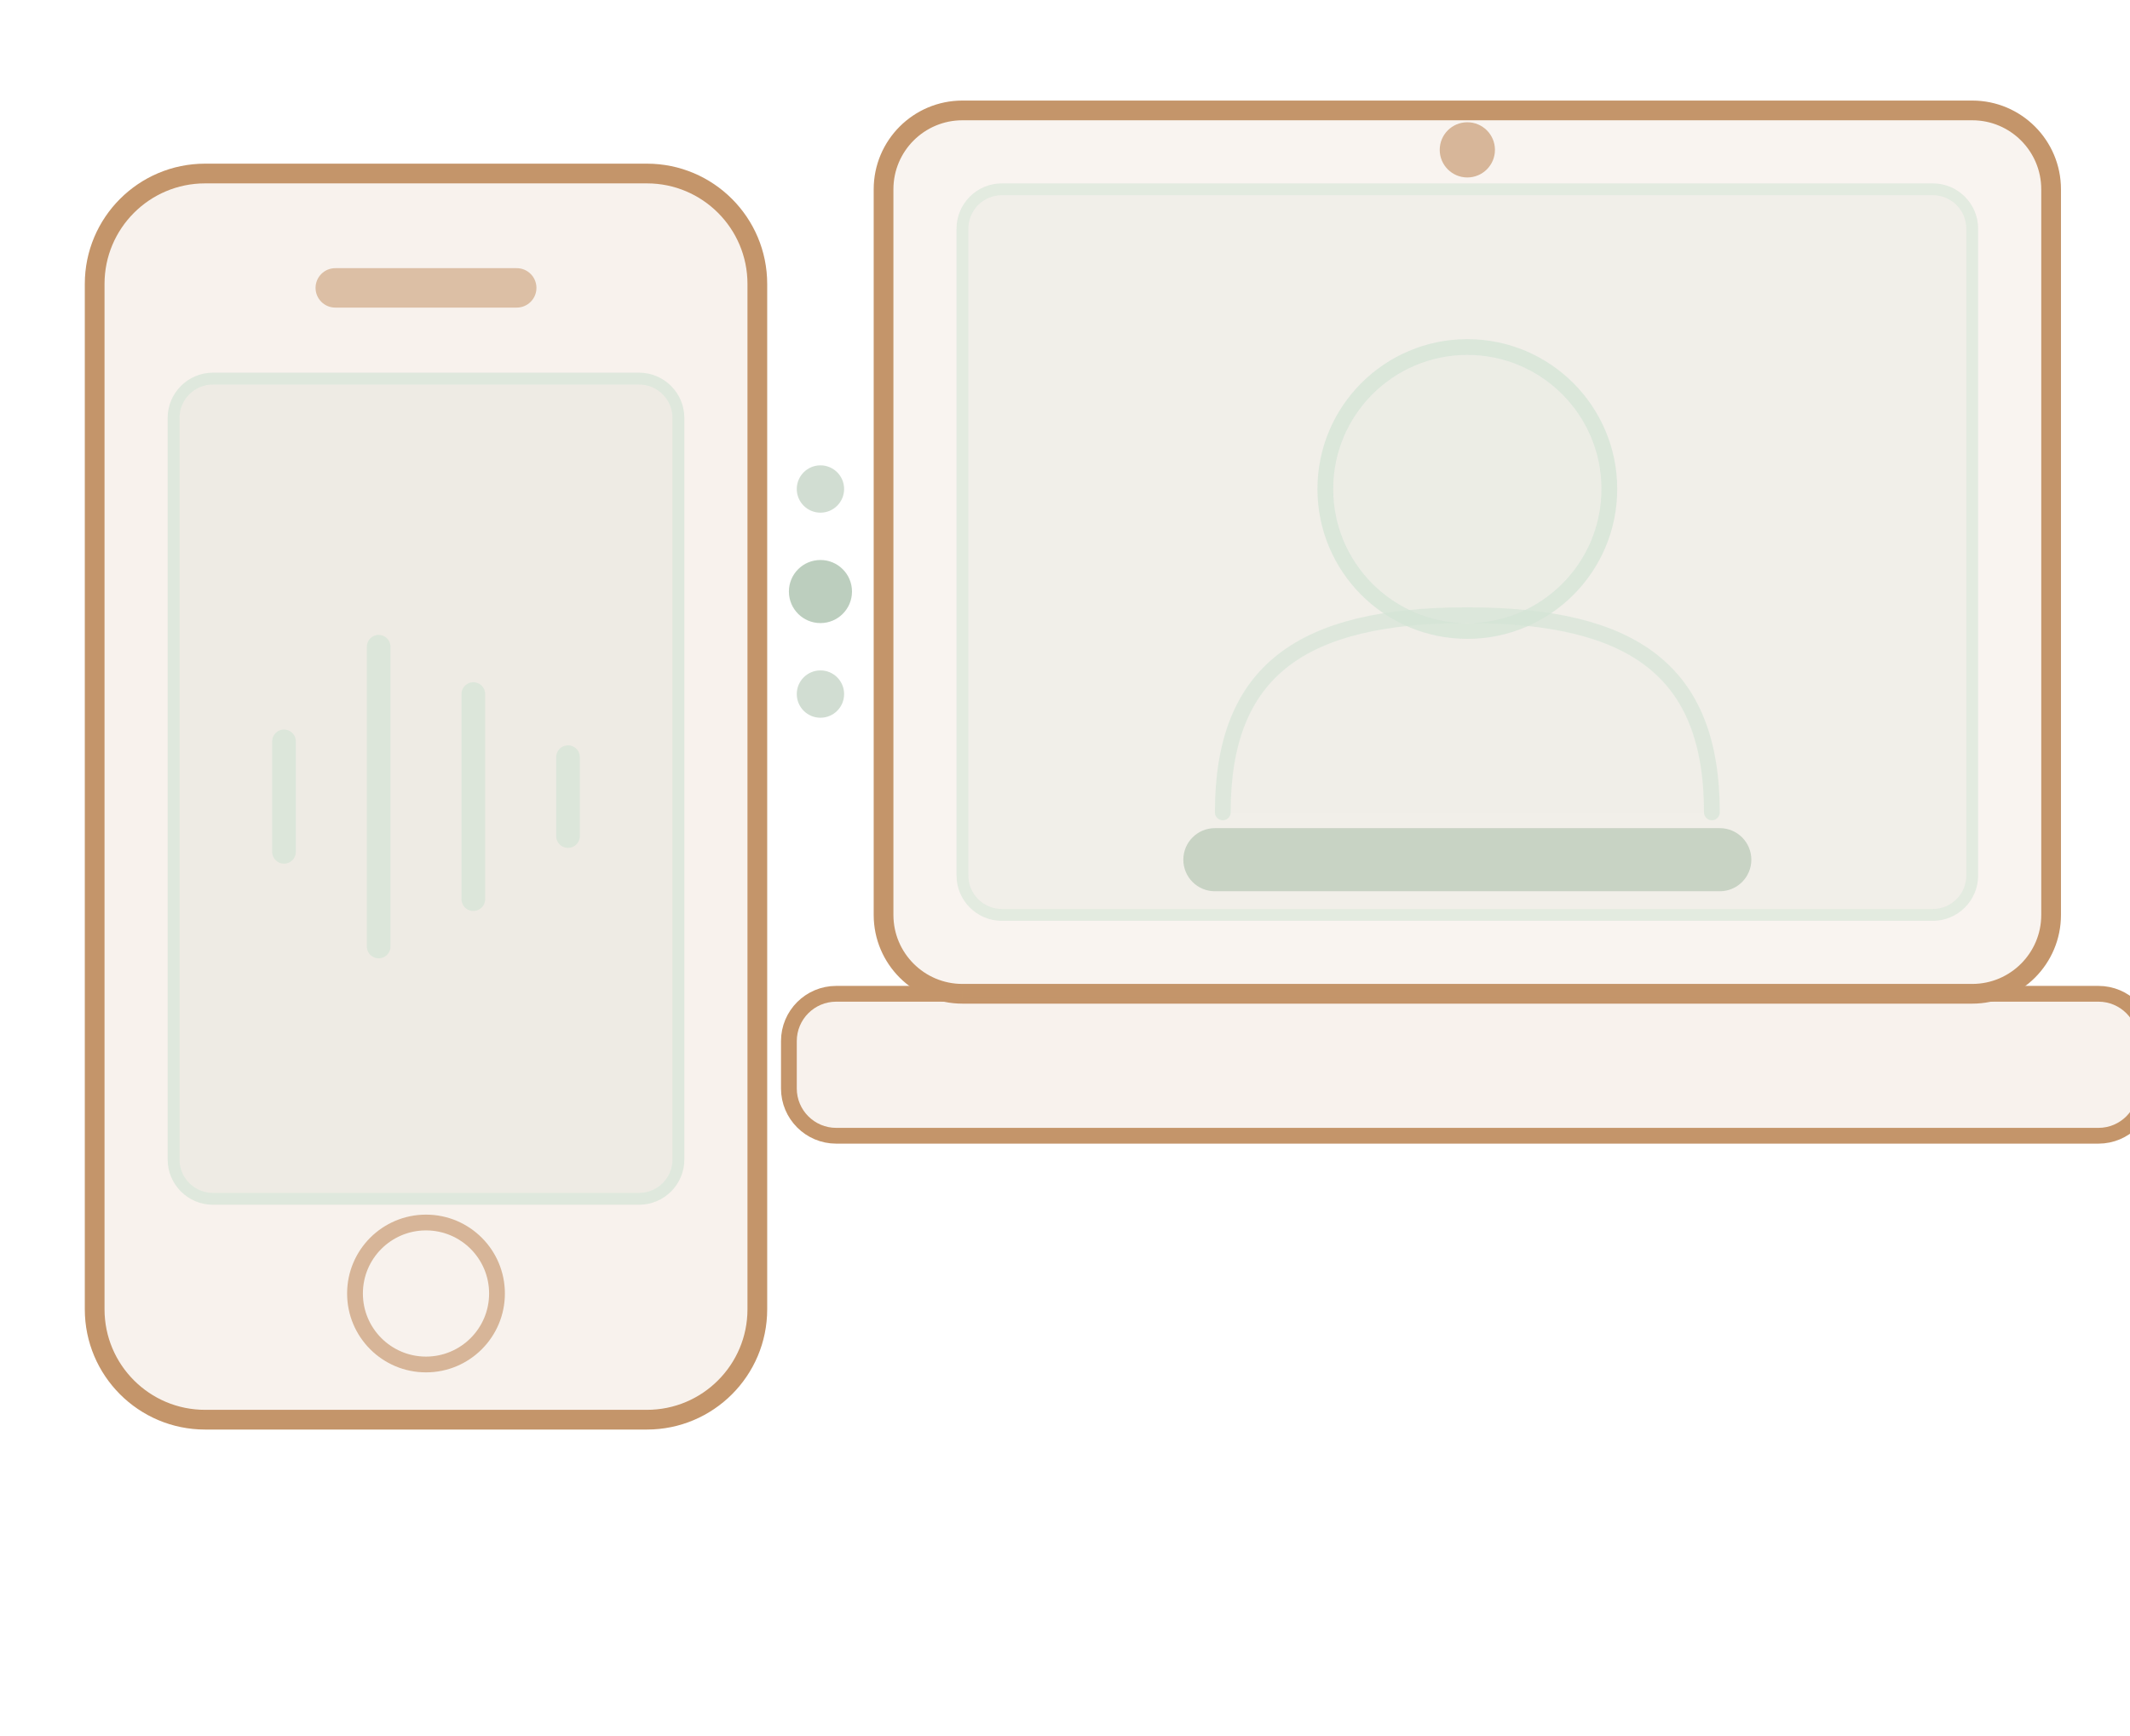
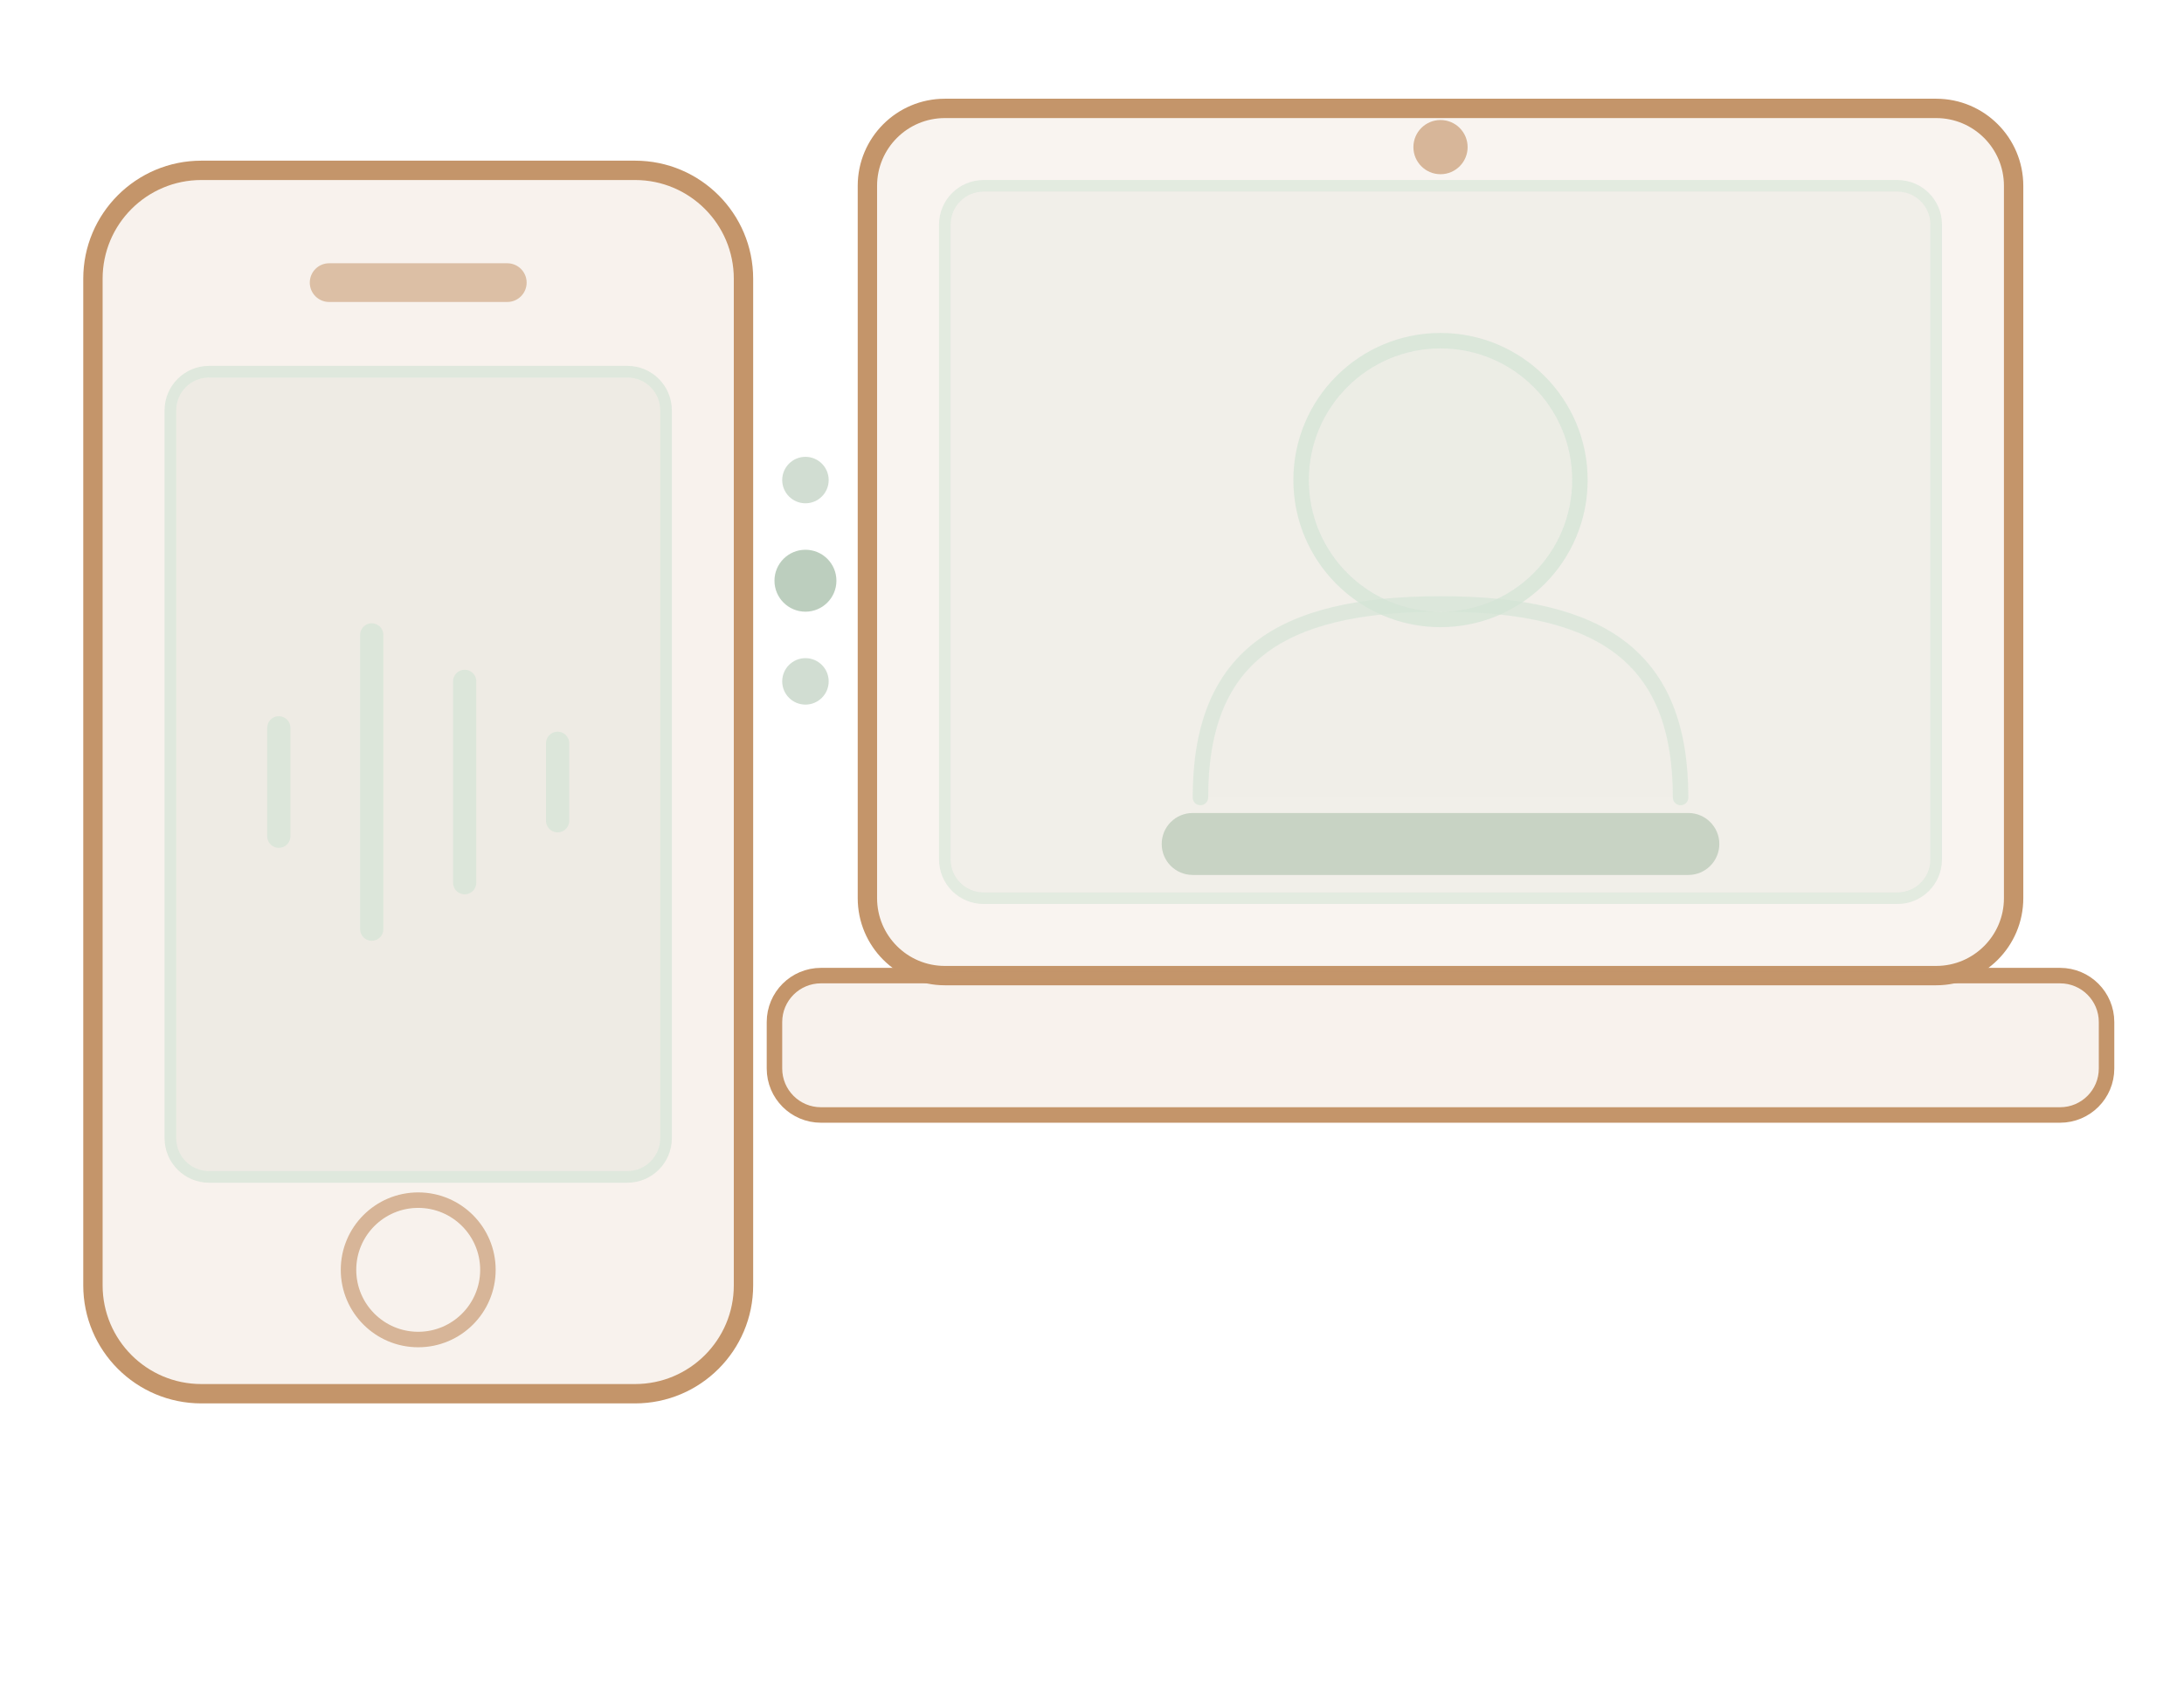
- <svg xmlns="http://www.w3.org/2000/svg" viewBox="0 0 270 220" fill="none">
+ <svg xmlns="http://www.w3.org/2000/svg" viewBox="0 0 282 220" fill="none">
  <rect x="12" y="22" width="84" height="158" rx="14" fill="#C4956A" fill-opacity="0.12" stroke="#C4956A" stroke-width="2.5" />
  <rect x="40" y="34" width="28" height="5" rx="2.5" fill="#C4956A" opacity="0.55" />
  <rect x="22" y="48" width="64" height="104" rx="5" fill="#7A9E7E" fill-opacity="0.12" stroke="#D4E4D6" stroke-width="1.5" opacity="0.7" />
  <circle cx="54" cy="164" r="9" stroke="#C4956A" stroke-width="2" opacity="0.65" />
  <line x1="36" y1="94" x2="36" y2="108" stroke="#D4E4D6" stroke-width="3" stroke-linecap="round" opacity="0.7" />
  <line x1="48" y1="82" x2="48" y2="120" stroke="#D4E4D6" stroke-width="3" stroke-linecap="round" opacity="0.7" />
  <line x1="60" y1="88" x2="60" y2="114" stroke="#D4E4D6" stroke-width="3" stroke-linecap="round" opacity="0.7" />
  <line x1="72" y1="96" x2="72" y2="106" stroke="#D4E4D6" stroke-width="3" stroke-linecap="round" opacity="0.7" />
  <rect x="112" y="14" width="148" height="112" rx="10" fill="#C4956A" fill-opacity="0.1" stroke="#C4956A" stroke-width="2.5" />
  <circle cx="186" cy="19" r="3.5" fill="#C4956A" opacity="0.65" />
  <rect x="122" y="24" width="128" height="92" rx="5" fill="#7A9E7E" fill-opacity="0.1" stroke="#D4E4D6" stroke-width="1.5" opacity="0.6" />
  <rect x="100" y="126" width="172" height="18" rx="6" fill="#C4956A" fill-opacity="0.12" stroke="#C4956A" stroke-width="2" />
  <line x1="122" y1="126" x2="250" y2="126" stroke="#C4956A" stroke-width="1" opacity="0.3" />
  <circle cx="186" cy="62" r="18" fill="#D4E4D6" fill-opacity="0.2" stroke="#D4E4D6" stroke-width="2" opacity="0.75" />
  <path d="M 155,103 C 155,85 165,78 186,78 C 207,78 217,85 217,103" stroke="#D4E4D6" stroke-width="2" stroke-linecap="round" opacity="0.65" fill="#D4E4D6" fill-opacity="0.1" />
  <rect x="150" y="105" width="72" height="8" rx="4" fill="#7A9E7E" opacity="0.35" />
  <circle cx="104" cy="75" r="4" fill="#7A9E7E" opacity="0.5" />
  <circle cx="104" cy="62" r="3" fill="#7A9E7E" opacity="0.35" />
  <circle cx="104" cy="88" r="3" fill="#7A9E7E" opacity="0.35" />
</svg>
